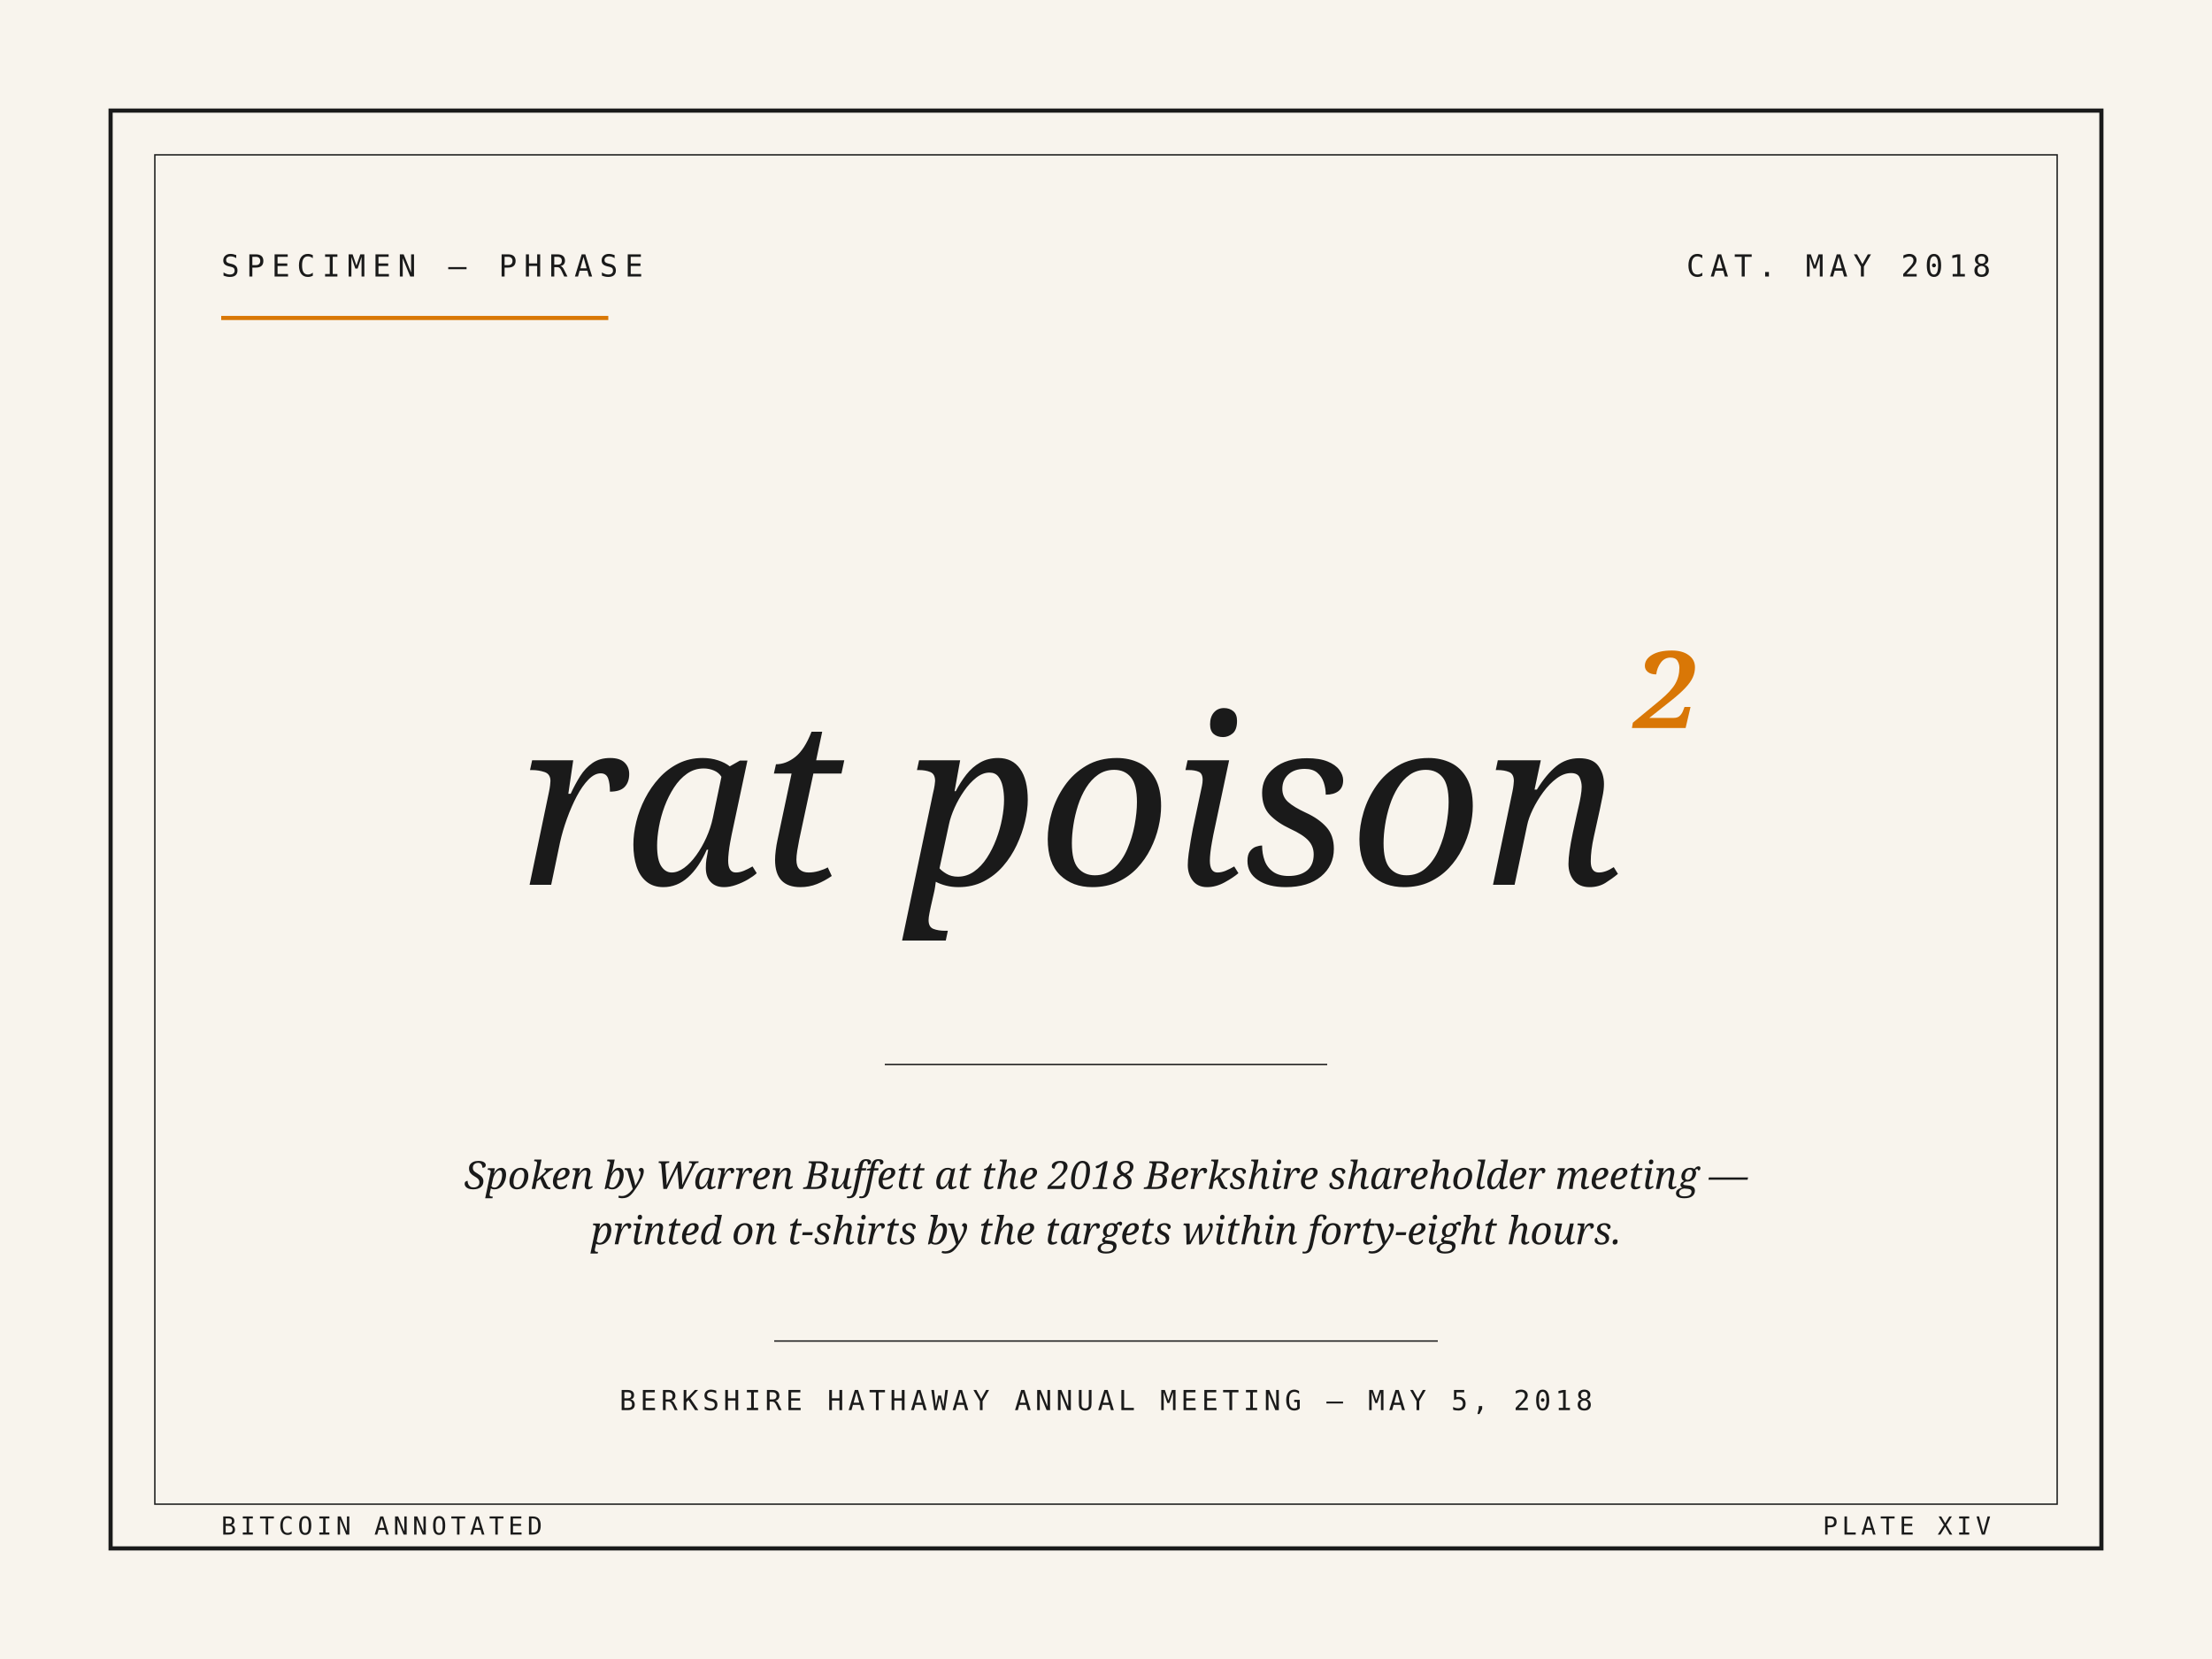
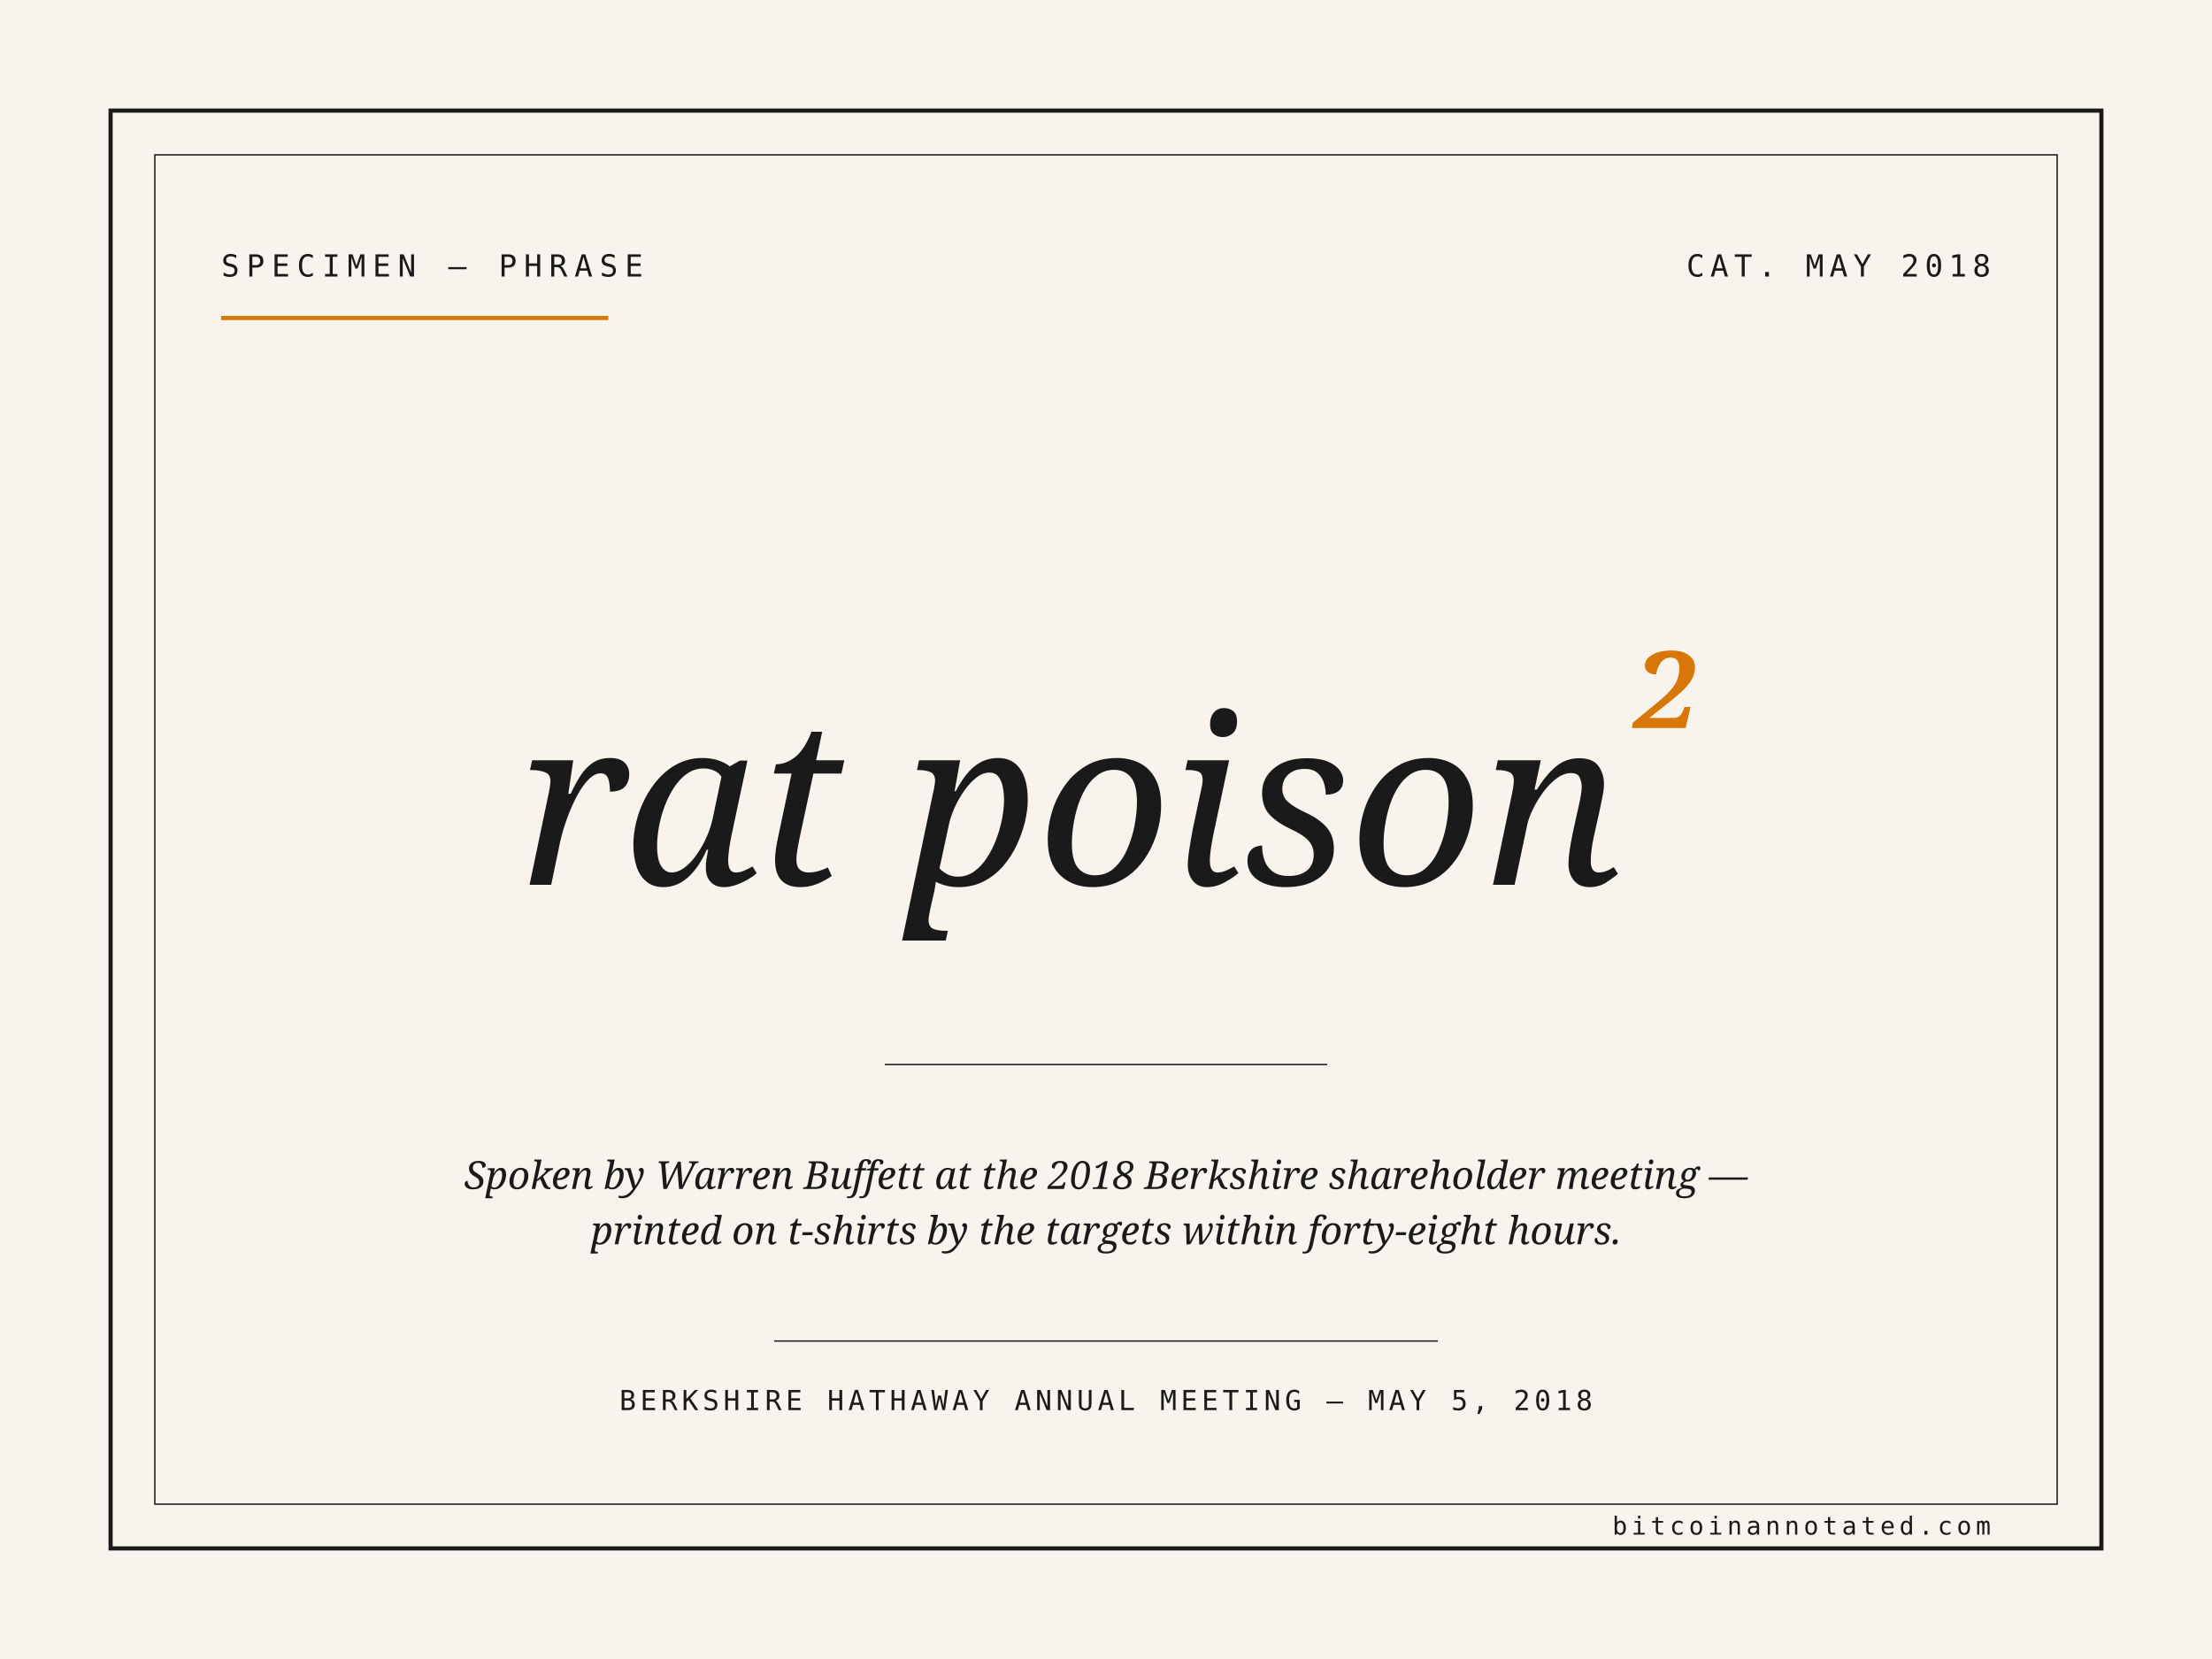
<svg xmlns="http://www.w3.org/2000/svg" viewBox="0 0 800 600" width="800" height="600">
  <rect width="800" height="600" fill="#f8f4ed" />
  <rect x="40" y="40" width="720" height="520" fill="none" stroke="#1a1a1a" stroke-width="1.5" />
  <rect x="56" y="56" width="688" height="488" fill="none" stroke="#1a1a1a" stroke-width="0.5" />
  <text x="80" y="100" font-family="JetBrains Mono, monospace" font-size="11" fill="#1a1a1a" letter-spacing="2.5">SPECIMEN — PHRASE</text>
  <line x1="80" y1="115" x2="220" y2="115" stroke="#d97706" stroke-width="1.5" />
  <text x="720" y="100" font-family="JetBrains Mono, monospace" font-size="11" fill="#1a1a1a" letter-spacing="2" text-anchor="end">CAT. MAY 2018</text>
  <text x="400" y="320" font-family="EB Garamond, Garamond, serif" font-style="italic" font-size="84" fill="#1a1a1a" text-anchor="middle" font-weight="500">rat poison<tspan font-size="64" fill="#d97706" dy="-32">²</tspan>
  </text>
  <line x1="320" y1="385" x2="480" y2="385" stroke="#1a1a1a" stroke-width="0.5" />
  <text x="400" y="430" font-family="EB Garamond, Garamond, serif" font-style="italic" font-size="14" fill="#1a1a1a" text-anchor="middle">Spoken by Warren Buffett at the 2018 Berkshire shareholder meeting —</text>
  <text x="400" y="450" font-family="EB Garamond, Garamond, serif" font-style="italic" font-size="14" fill="#1a1a1a" text-anchor="middle">printed on t-shirts by the targets within forty-eight hours.</text>
  <line x1="280" y1="485" x2="520" y2="485" stroke="#1a1a1a" stroke-width="0.5" />
  <text x="400" y="510" font-family="JetBrains Mono, monospace" font-size="10" fill="#1a1a1a" letter-spacing="1.5" text-anchor="middle">BERKSHIRE HATHAWAY ANNUAL MEETING — MAY 5, 2018</text>
-   <text x="80" y="555" font-family="JetBrains Mono, monospace" font-size="9" fill="#1a1a1a" letter-spacing="1.5">BITCOIN ANNOTATED</text>
-   <text x="720" y="555" font-family="JetBrains Mono, monospace" font-size="9" fill="#1a1a1a" letter-spacing="1.5" text-anchor="end">PLATE XIV</text>
+   <text x="720" y="555" font-family="JetBrains Mono, monospace" font-size="9" fill="#1a1a1a" letter-spacing="1.5" text-anchor="end">bitcoinannotated.com</text>
</svg>
